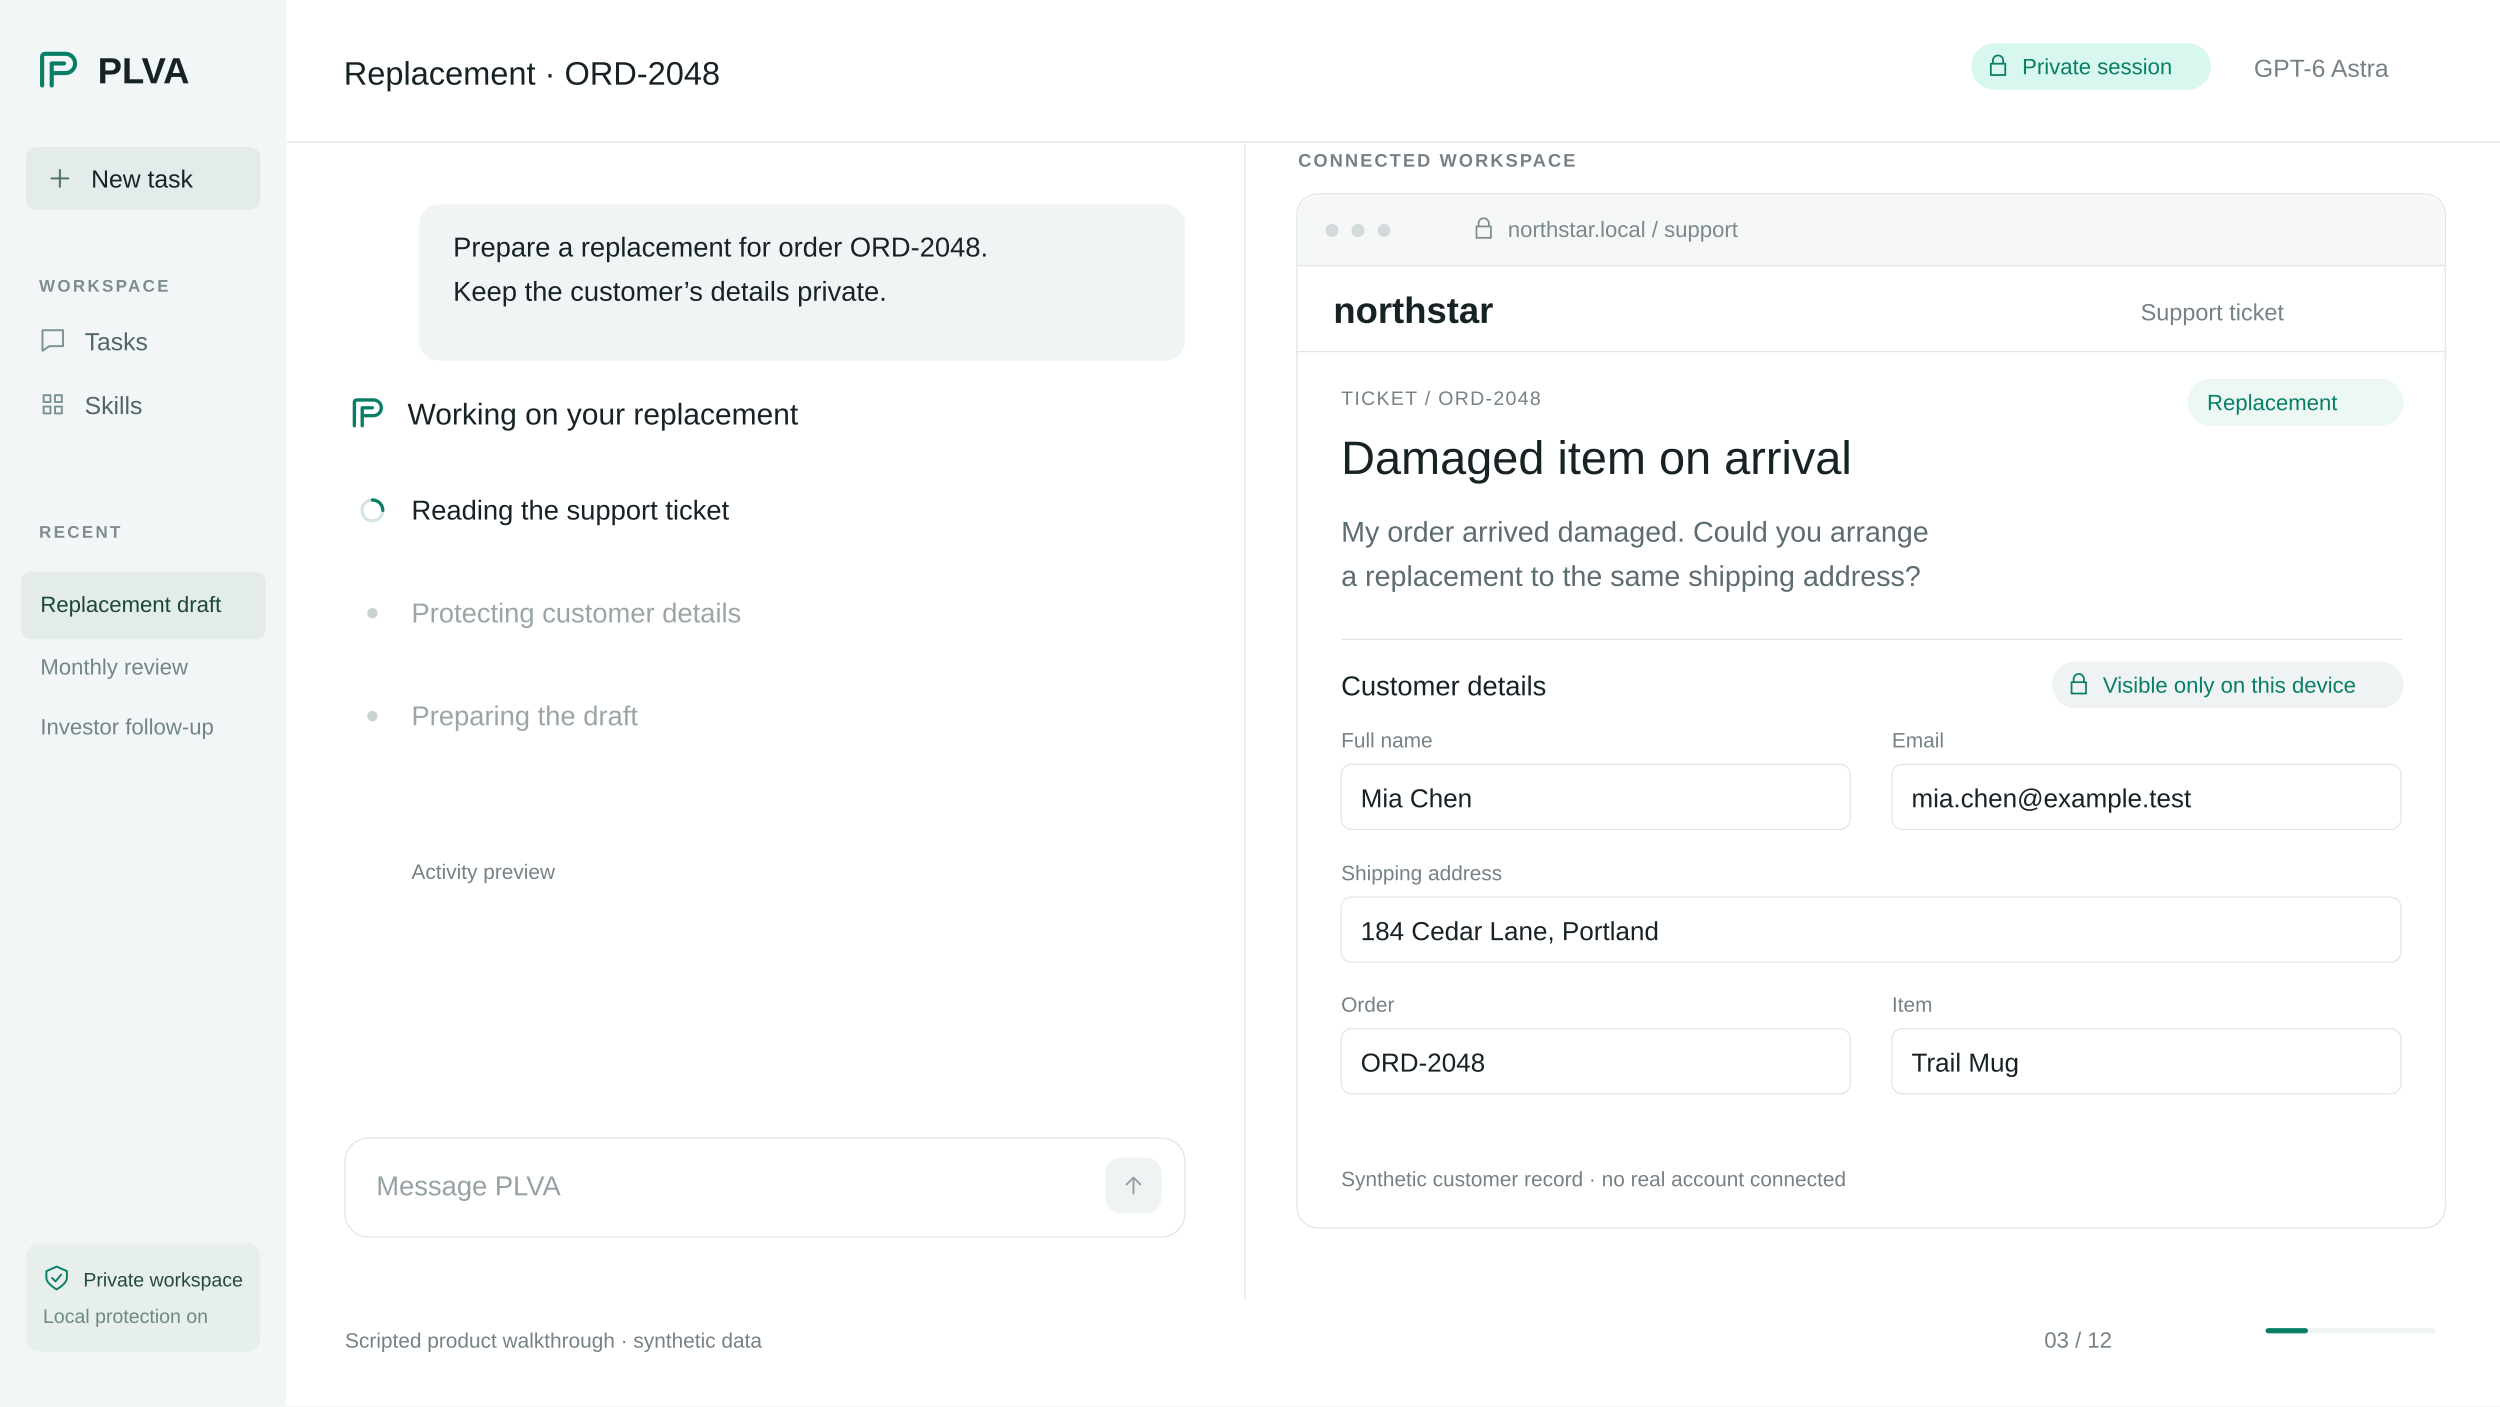
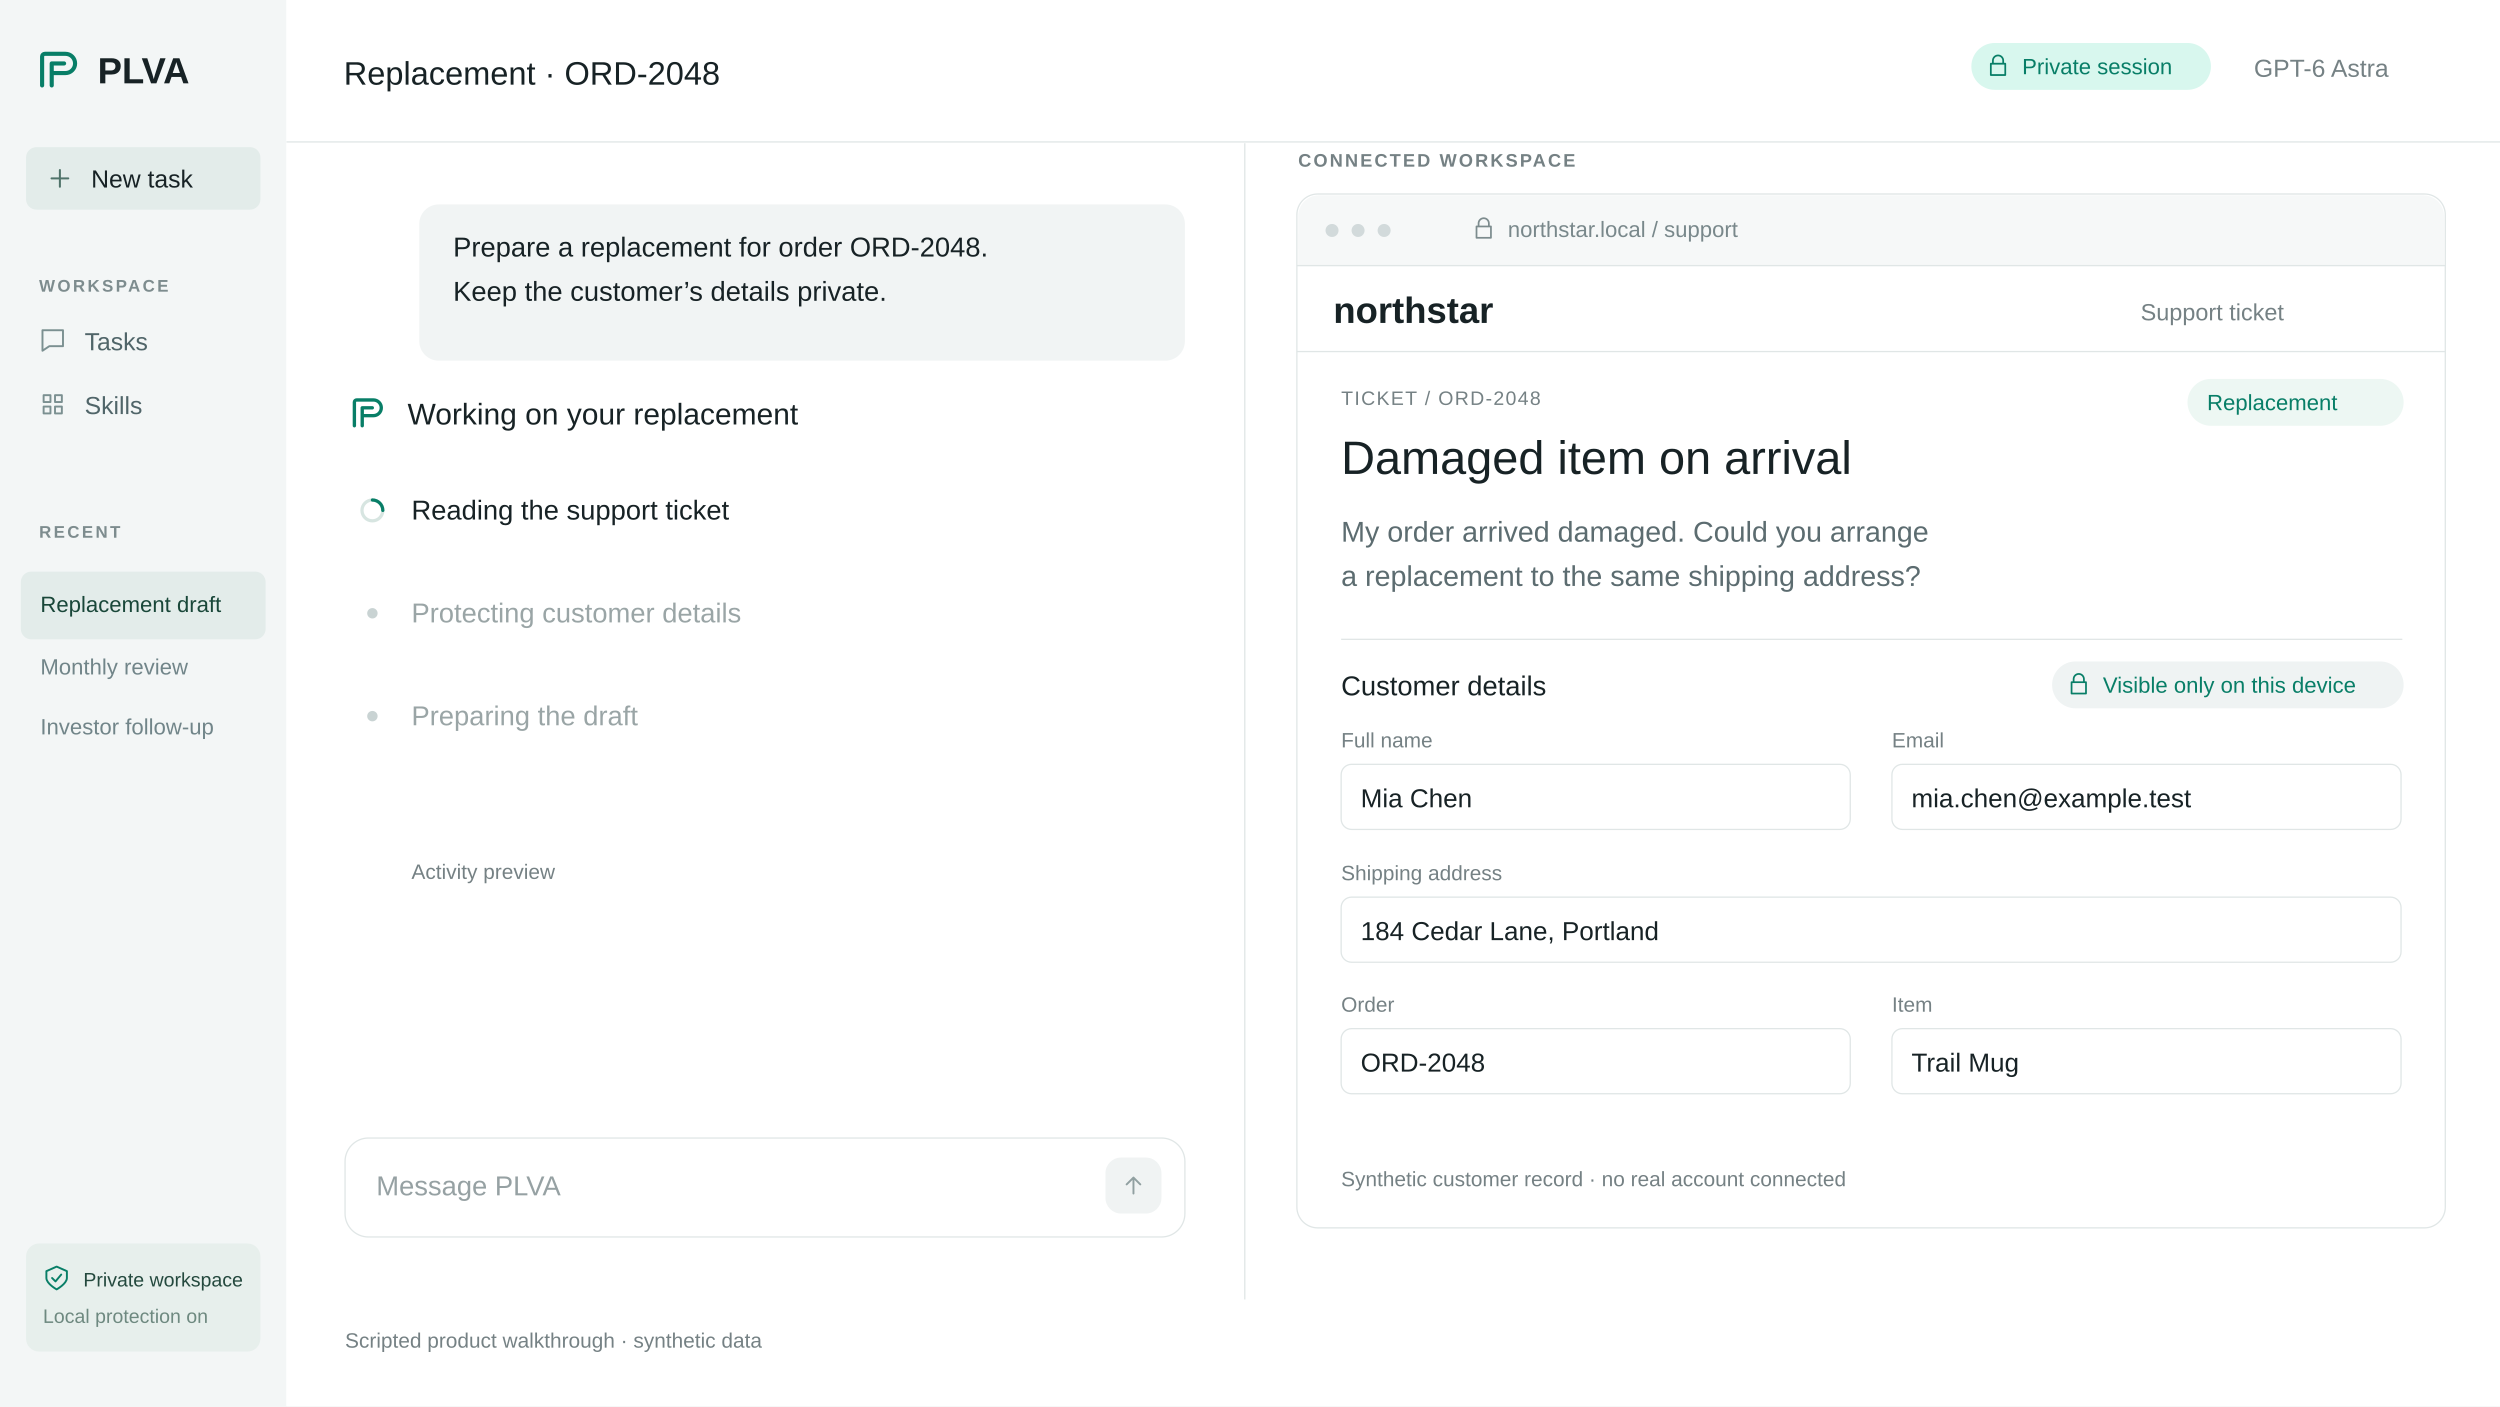
<svg xmlns="http://www.w3.org/2000/svg" width="1920" height="1080" viewBox="0 0 1920 1080" role="img" aria-labelledby="screen-title" style="font-family:'Segoe UI',Arial,sans-serif">
  <rect width="1920" height="1080" fill="#fff" />
  <rect x="0" y="0" width="220" height="1080" rx="0" fill="#f3f6f6" stroke="none" />
  <g transform="translate(26 35) scale(1.055556)">
    <path d="M6 29V8a2 2 0 0 1 2-2h15a7 7 0 0 1 0 14H13m0 9V13h9" stroke="#087e67" stroke-width="3" fill="none" stroke-linecap="round" stroke-linejoin="round" />
  </g>
  <text x="75" y="64" font-size="28" font-weight="600" fill="#172225">PLVA</text>
  <rect x="20" y="113" width="180" height="48" rx="8" fill="#e3ecea" stroke="none" />
  <svg x="35" y="126" width="22" height="22" viewBox="0 0 24 24" fill="none" stroke="#50736a" stroke-width="1.7" stroke-linecap="round" stroke-linejoin="round">
    <path d="M12 5v14M5 12h14" />
  </svg>
  <text x="70" y="144" font-size="19" font-weight="400" fill="#172225">New task</text>
  <text x="30" y="224" font-size="13" font-weight="600" fill="#7d8c8e" letter-spacing="1.8">WORKSPACE</text>
  <svg x="30" y="251" width="21" height="21" viewBox="0 0 24 24" fill="none" stroke="#7b9091" stroke-width="1.7" stroke-linecap="round" stroke-linejoin="round">
    <path d="M3 3h18v14H9l-6 4z" />
  </svg>
  <text x="65" y="269" font-size="19" font-weight="400" fill="#506569">Tasks</text>
  <svg x="30" y="300" width="21" height="21" viewBox="0 0 24 24" fill="none" stroke="#7b9091" stroke-width="1.7" stroke-linecap="round" stroke-linejoin="round">
    <path d="M4 4h6v6H4zM14 4h6v6h-6zM4 14h6v6H4zM14 14h6v6h-6z" />
  </svg>
  <text x="65" y="318" font-size="19" font-weight="400" fill="#506569">Skills</text>
  <text x="30" y="413" font-size="13" font-weight="600" fill="#7d8c8e" letter-spacing="1.8">RECENT</text>
  <rect x="16" y="439" width="188" height="52" rx="8" fill="#e3ecea" stroke="none" />
  <text x="31" y="470" font-size="17" font-weight="400" fill="#194739">Replacement draft</text>
  <text x="31" y="518" font-size="17" font-weight="400" fill="#718589">Monthly review</text>
  <text x="31" y="564" font-size="17" font-weight="400" fill="#718589">Investor follow-up</text>
  <rect x="20" y="955" width="180" height="83" rx="10" fill="#e7efec" stroke="none" />
  <svg x="33" y="971" width="21" height="21" viewBox="0 0 24 24" fill="none" stroke="#087e67" stroke-width="1.7" stroke-linecap="round" stroke-linejoin="round">
    <path d="M12 2 3 6v6c0 5 9 10 9 10s9-5 9-10V6zM8 12l3 3 5-6" />
  </svg>
  <text x="64" y="988" font-size="15" font-weight="400" fill="#24493e">Private workspace</text>
  <text x="33" y="1016" font-size="15" font-weight="400" fill="#6e8980">Local protection on</text>
  <rect x="220" y="0" width="1700" height="1080" rx="0" fill="#ffffff" stroke="none" />
  <path d="M220 109L1920 109" stroke="#e0e6e6" />
  <text x="264" y="65" font-size="25" font-weight="500" fill="#172225">Replacement · ORD-2048</text>
  <rect x="1514" y="33" width="184" height="36" rx="18" fill="#d8f7ee" stroke="none" />
  <svg x="1525" y="41" width="19" height="19" viewBox="0 0 24 24" fill="none" stroke="#087e67" stroke-width="1.7" stroke-linecap="round" stroke-linejoin="round">
    <path d="M7 10V7a5 5 0 0 1 10 0v3M5 10h14v11H5z" />
  </svg>
  <text x="1553" y="57" font-size="17" font-weight="500" fill="#087e67">Private session</text>
  <text x="1731" y="59" font-size="19" font-weight="400" fill="#758184">GPT-6 Astra</text>
  <path d="M956 110L956 998" stroke="#e0e6e6" />
  <text x="265" y="1035" font-size="16" font-weight="400" fill="#758184">Scripted product walkthrough · synthetic data</text>
-   <text x="1570" y="1035" font-size="17" font-weight="400" fill="#758184">03 / 12</text>
-   <rect x="1740" y="1020" width="130" height="4" rx="2" fill="#eff3f3" stroke="none" />
-   <rect x="1740" y="1020" width="32.5" height="4" rx="2" fill="#087e67" stroke="none" />
  <g class="conversation">
    <rect x="322" y="157" width="588" height="120" rx="15" fill="#f1f4f4" stroke="none" />
    <text x="348" y="197" font-size="21" font-weight="400" fill="#172225">Prepare a replacement for order ORD-2048.</text>
    <text x="348" y="231" font-size="21" font-weight="400" fill="#172225">Keep the customer’s details private.</text>
    <g transform="translate(267 302) scale(0.8611111)">
      <path d="M6 29V8a2 2 0 0 1 2-2h15a7 7 0 0 1 0 14H13m0 9V13h9" stroke="#087e67" stroke-width="3" fill="none" stroke-linecap="round" stroke-linejoin="round" />
    </g>
    <text x="313" y="326" font-size="23" font-weight="500" fill="#172225">Working on your replacement</text>
    <g class="activity-step" data-active="true">
      <g class="spinner" style="transform-origin:286px 392px">
        <circle cx="286" cy="392" r="8" stroke="#d7e5e1" fill="none" stroke-width="2.5" />
        <path d="M286 384a8 8 0 0 1 8 8" stroke="#087e67" fill="none" stroke-width="2.5" stroke-linecap="round" />
      </g>
      <text x="316" y="399" font-size="21" font-weight="500" fill="#172225">Reading the support ticket</text>
    </g>
    <g class="activity-step" data-active="false">
      <circle cx="286" cy="471" r="4" fill="#c9d3d3" />
      <text x="316" y="478" font-size="21" font-weight="400" fill="#9aa5a6">Protecting customer details</text>
    </g>
    <g class="activity-step" data-active="false">
      <circle cx="286" cy="550" r="4" fill="#c9d3d3" />
      <text x="316" y="557" font-size="21" font-weight="400" fill="#9aa5a6">Preparing the draft</text>
    </g>
    <text x="316" y="675" font-size="16" font-weight="400" fill="#758184">Activity preview</text>
    <rect x="265" y="874" width="645" height="76" rx="18" fill="#fff" stroke="#e0e6e6" />
    <text x="289" y="918" font-size="21" font-weight="400" fill="#96a1a3">Message PLVA</text>
    <rect x="849" y="889" width="43" height="43" rx="12" fill="#f0f3f3" stroke="none" />
    <svg x="860" y="900" width="21" height="21" viewBox="0 0 24 24" fill="none" stroke="#91a0a1" stroke-width="1.7" stroke-linecap="round" stroke-linejoin="round">
      <path d="M12 19V5m-6 6 6-6 6 6" />
    </svg>
  </g>
  <g class="workspace">
    <text x="997" y="128" font-size="14" font-weight="600" fill="#758184" letter-spacing="1.6">CONNECTED WORKSPACE</text>
    <rect x="996" y="149" width="882" height="794" rx="16" fill="#fff" stroke="#e0e6e6" />
    <rect x="997" y="150" width="880" height="54" rx="16" fill="#f6f8f8" stroke="none" />
    <rect x="997" y="180" width="880" height="24" rx="0" fill="#f6f8f8" stroke="none" />
    <circle cx="1023" cy="177" r="5" fill="#d2dadb" />
    <circle cx="1043" cy="177" r="5" fill="#d2dadb" />
    <circle cx="1063" cy="177" r="5" fill="#d2dadb" />
    <svg x="1130" y="166" width="19" height="19" viewBox="0 0 24 24" fill="none" stroke="#7d8c8e" stroke-width="1.7" stroke-linecap="round" stroke-linejoin="round">
      <path d="M7 10V7a5 5 0 0 1 10 0v3M5 10h14v11H5z" />
    </svg>
    <text x="1158" y="182" font-size="17" font-weight="400" fill="#79888b">northstar.local / support</text>
    <path d="M996 204L1878 204" stroke="#e0e6e6" />
    <text x="1024" y="248" font-size="28" font-weight="600" fill="#172225">northstar</text>
    <text x="1644" y="246" font-size="18" font-weight="400" fill="#758184">Support ticket</text>
    <path d="M996 270L1878 270" stroke="#e0e6e6" />
    <text x="1030" y="311" font-size="15" font-weight="500" fill="#758184" letter-spacing="1">TICKET / ORD-2048</text>
    <text x="1030" y="364" font-size="36" font-weight="500" fill="#172225">Damaged item on arrival</text>
    <rect x="1680" y="291" width="166" height="36" rx="18" fill="#edf7f3" stroke="none" />
    <text x="1695" y="315" font-size="17" font-weight="500" fill="#087e67">Replacement</text>
    <text x="1030" y="416" font-size="22" font-weight="400" fill="#5c6c70">My order arrived damaged. Could you arrange</text>
    <text x="1030" y="450" font-size="22" font-weight="400" fill="#5c6c70">a replacement to the same shipping address?</text>
    <path d="M1030 491L1845 491" stroke="#e0e6e6" />
    <text x="1030" y="534" font-size="21" font-weight="500" fill="#172225">Customer details</text>
    <rect x="1576" y="508" width="270" height="36" rx="18" fill="#eff3f3" stroke="none" />
    <svg x="1587" y="516" width="19" height="19" viewBox="0 0 24 24" fill="none" stroke="#087e67" stroke-width="1.7" stroke-linecap="round" stroke-linejoin="round">
      <path d="M7 10V7a5 5 0 0 1 10 0v3M5 10h14v11H5z" />
    </svg>
    <text x="1615" y="532" font-size="17" font-weight="500" fill="#087e67">Visible only on this device</text>
    <text x="1030" y="574" font-size="16" font-weight="500" fill="#758184">Full name</text>
    <rect x="1030" y="587" width="391" height="50" rx="8" fill="#fff" stroke="#e0e6e6" />
    <text x="1045" y="620" font-size="20" font-weight="400" fill="#172225">Mia Chen</text>
    <text x="1453" y="574" font-size="16" font-weight="500" fill="#758184">Email</text>
    <rect x="1453" y="587" width="391" height="50" rx="8" fill="#fff" stroke="#e0e6e6" />
    <text x="1468" y="620" font-size="20" font-weight="400" fill="#172225">mia.chen@example.test</text>
    <text x="1030" y="676" font-size="16" font-weight="500" fill="#758184">Shipping address</text>
    <rect x="1030" y="689" width="814" height="50" rx="8" fill="#fff" stroke="#e0e6e6" />
    <text x="1045" y="722" font-size="20" font-weight="400" fill="#172225">184 Cedar Lane, Portland</text>
    <text x="1030" y="777" font-size="16" font-weight="500" fill="#758184">Order</text>
    <rect x="1030" y="790" width="391" height="50" rx="8" fill="#fff" stroke="#e0e6e6" />
    <text x="1045" y="823" font-size="20" font-weight="400" fill="#172225">ORD-2048</text>
    <text x="1453" y="777" font-size="16" font-weight="500" fill="#758184">Item</text>
    <rect x="1453" y="790" width="391" height="50" rx="8" fill="#fff" stroke="#e0e6e6" />
    <text x="1468" y="823" font-size="20" font-weight="400" fill="#172225">Trail Mug</text>
    <text x="1030" y="911" font-size="16" font-weight="400" fill="#758184">Synthetic customer record · no real account connected</text>
  </g>
</svg>
